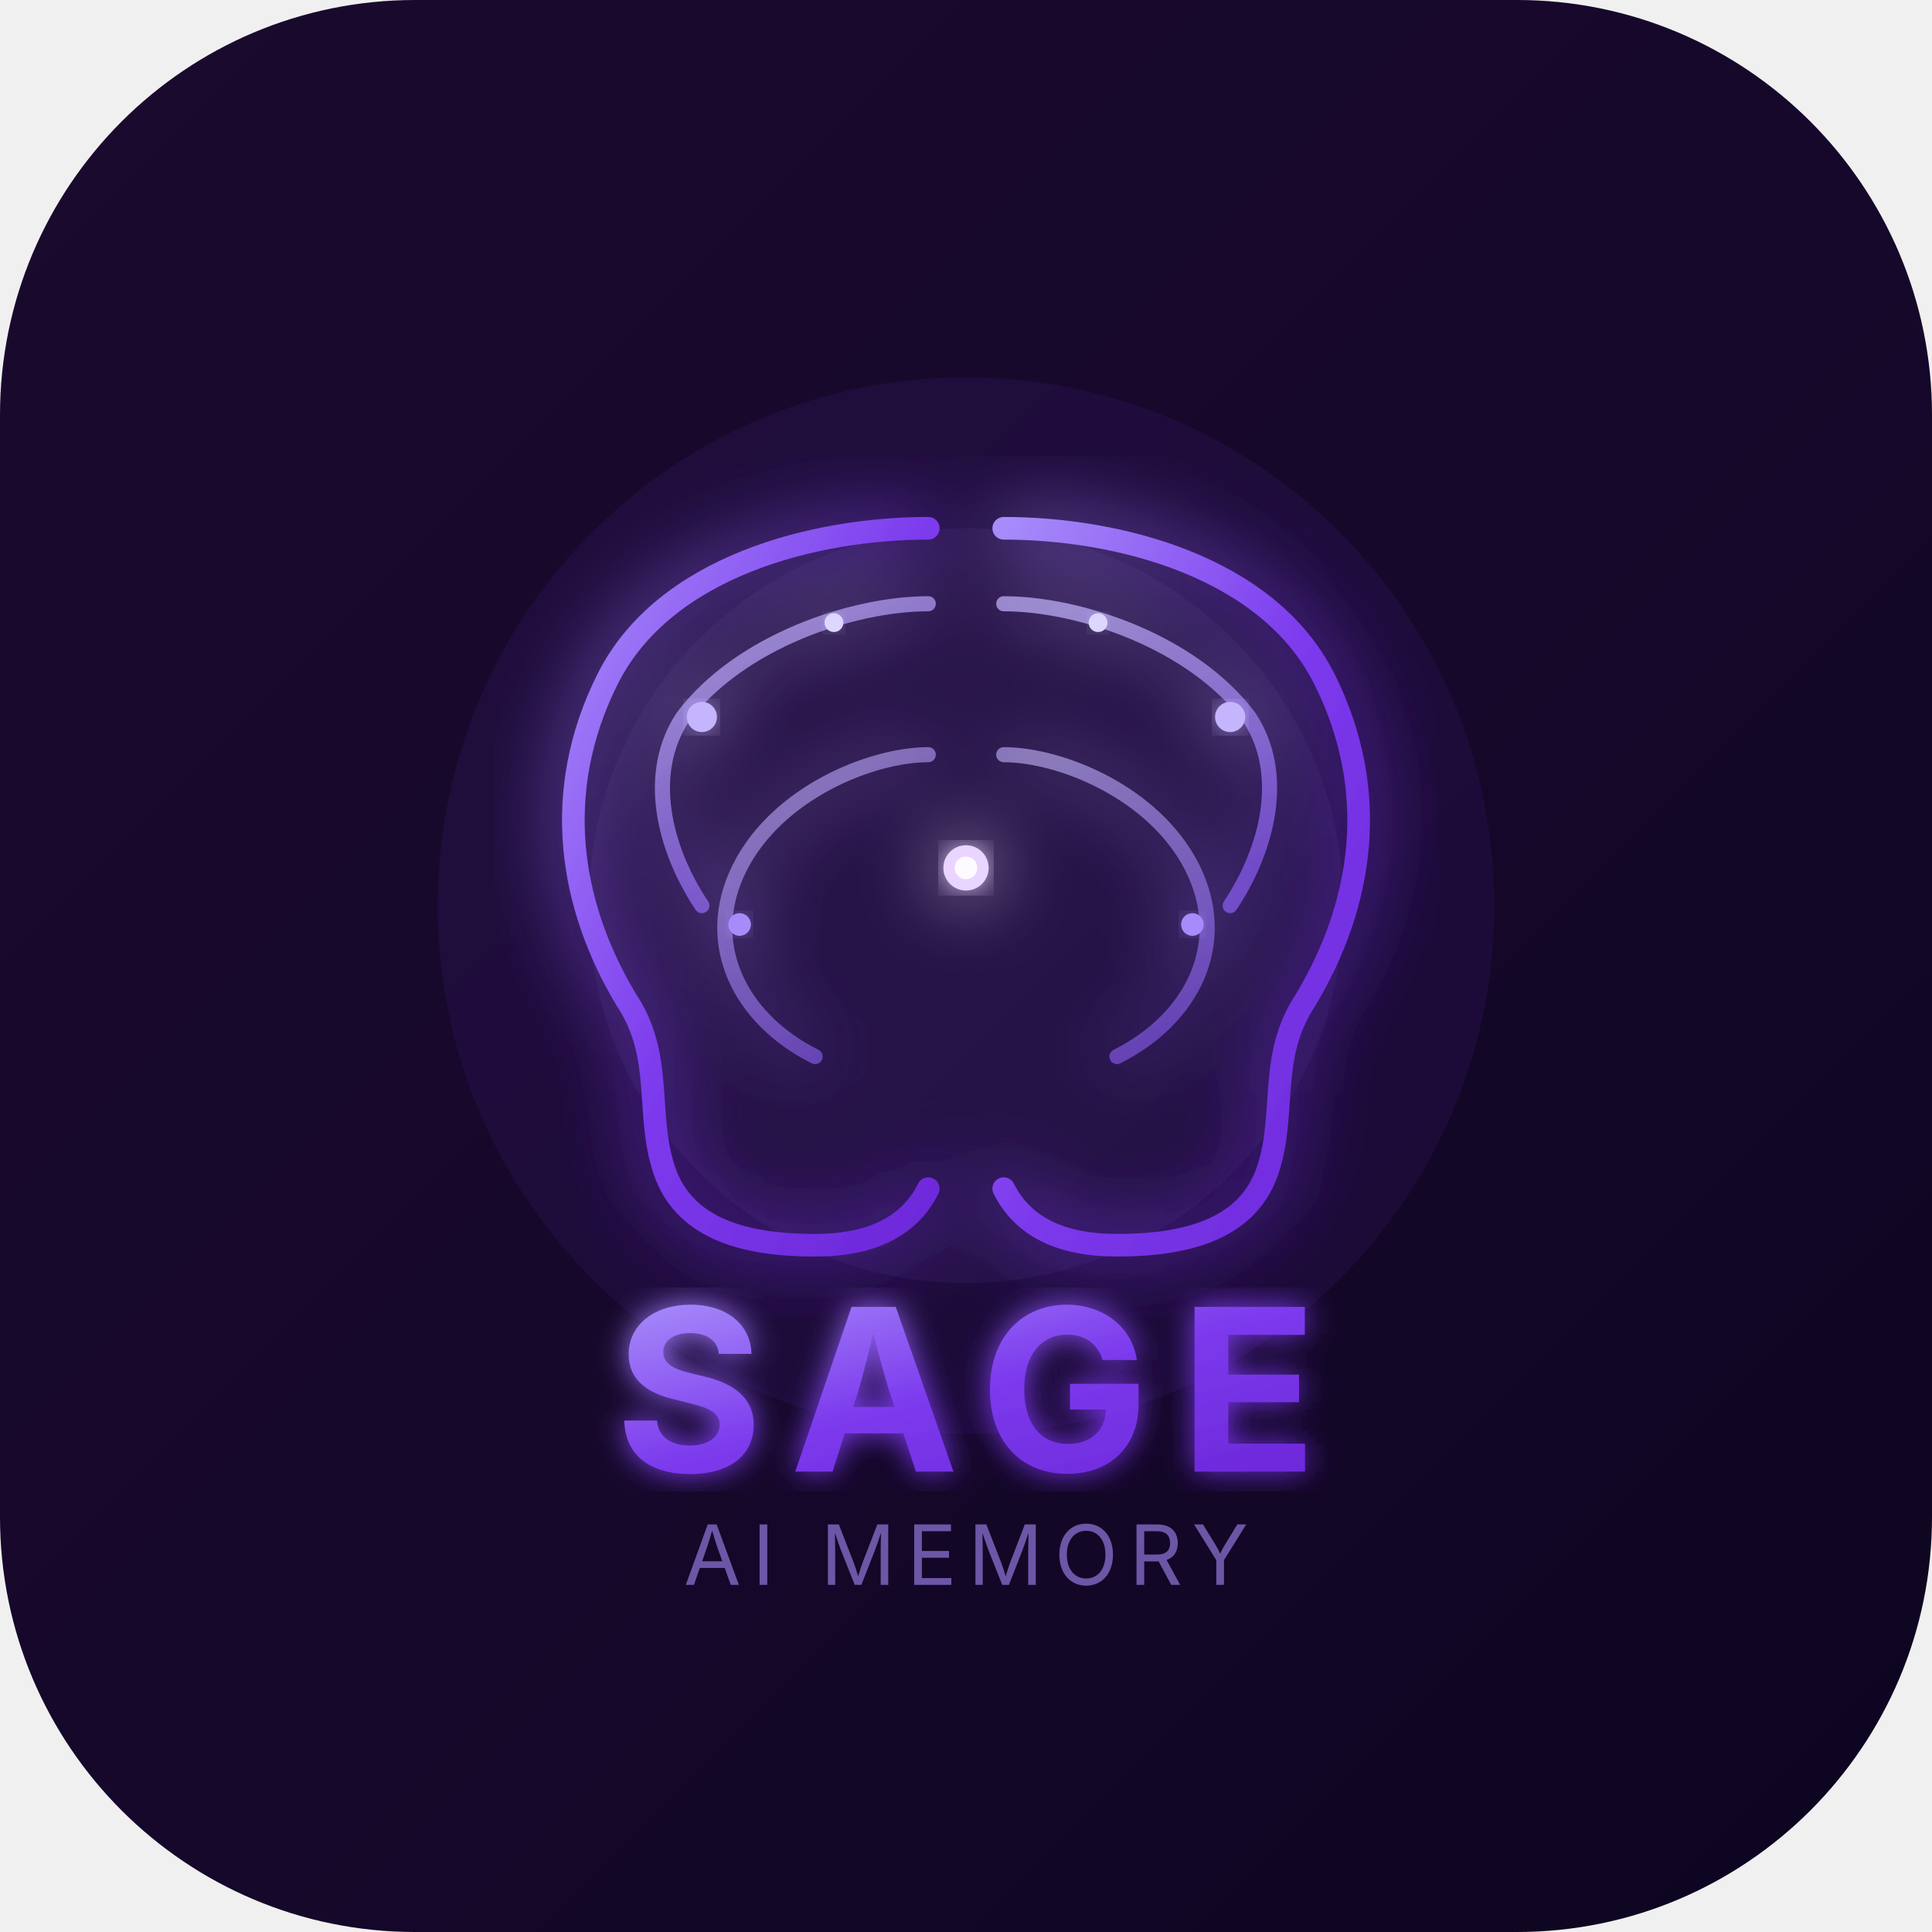
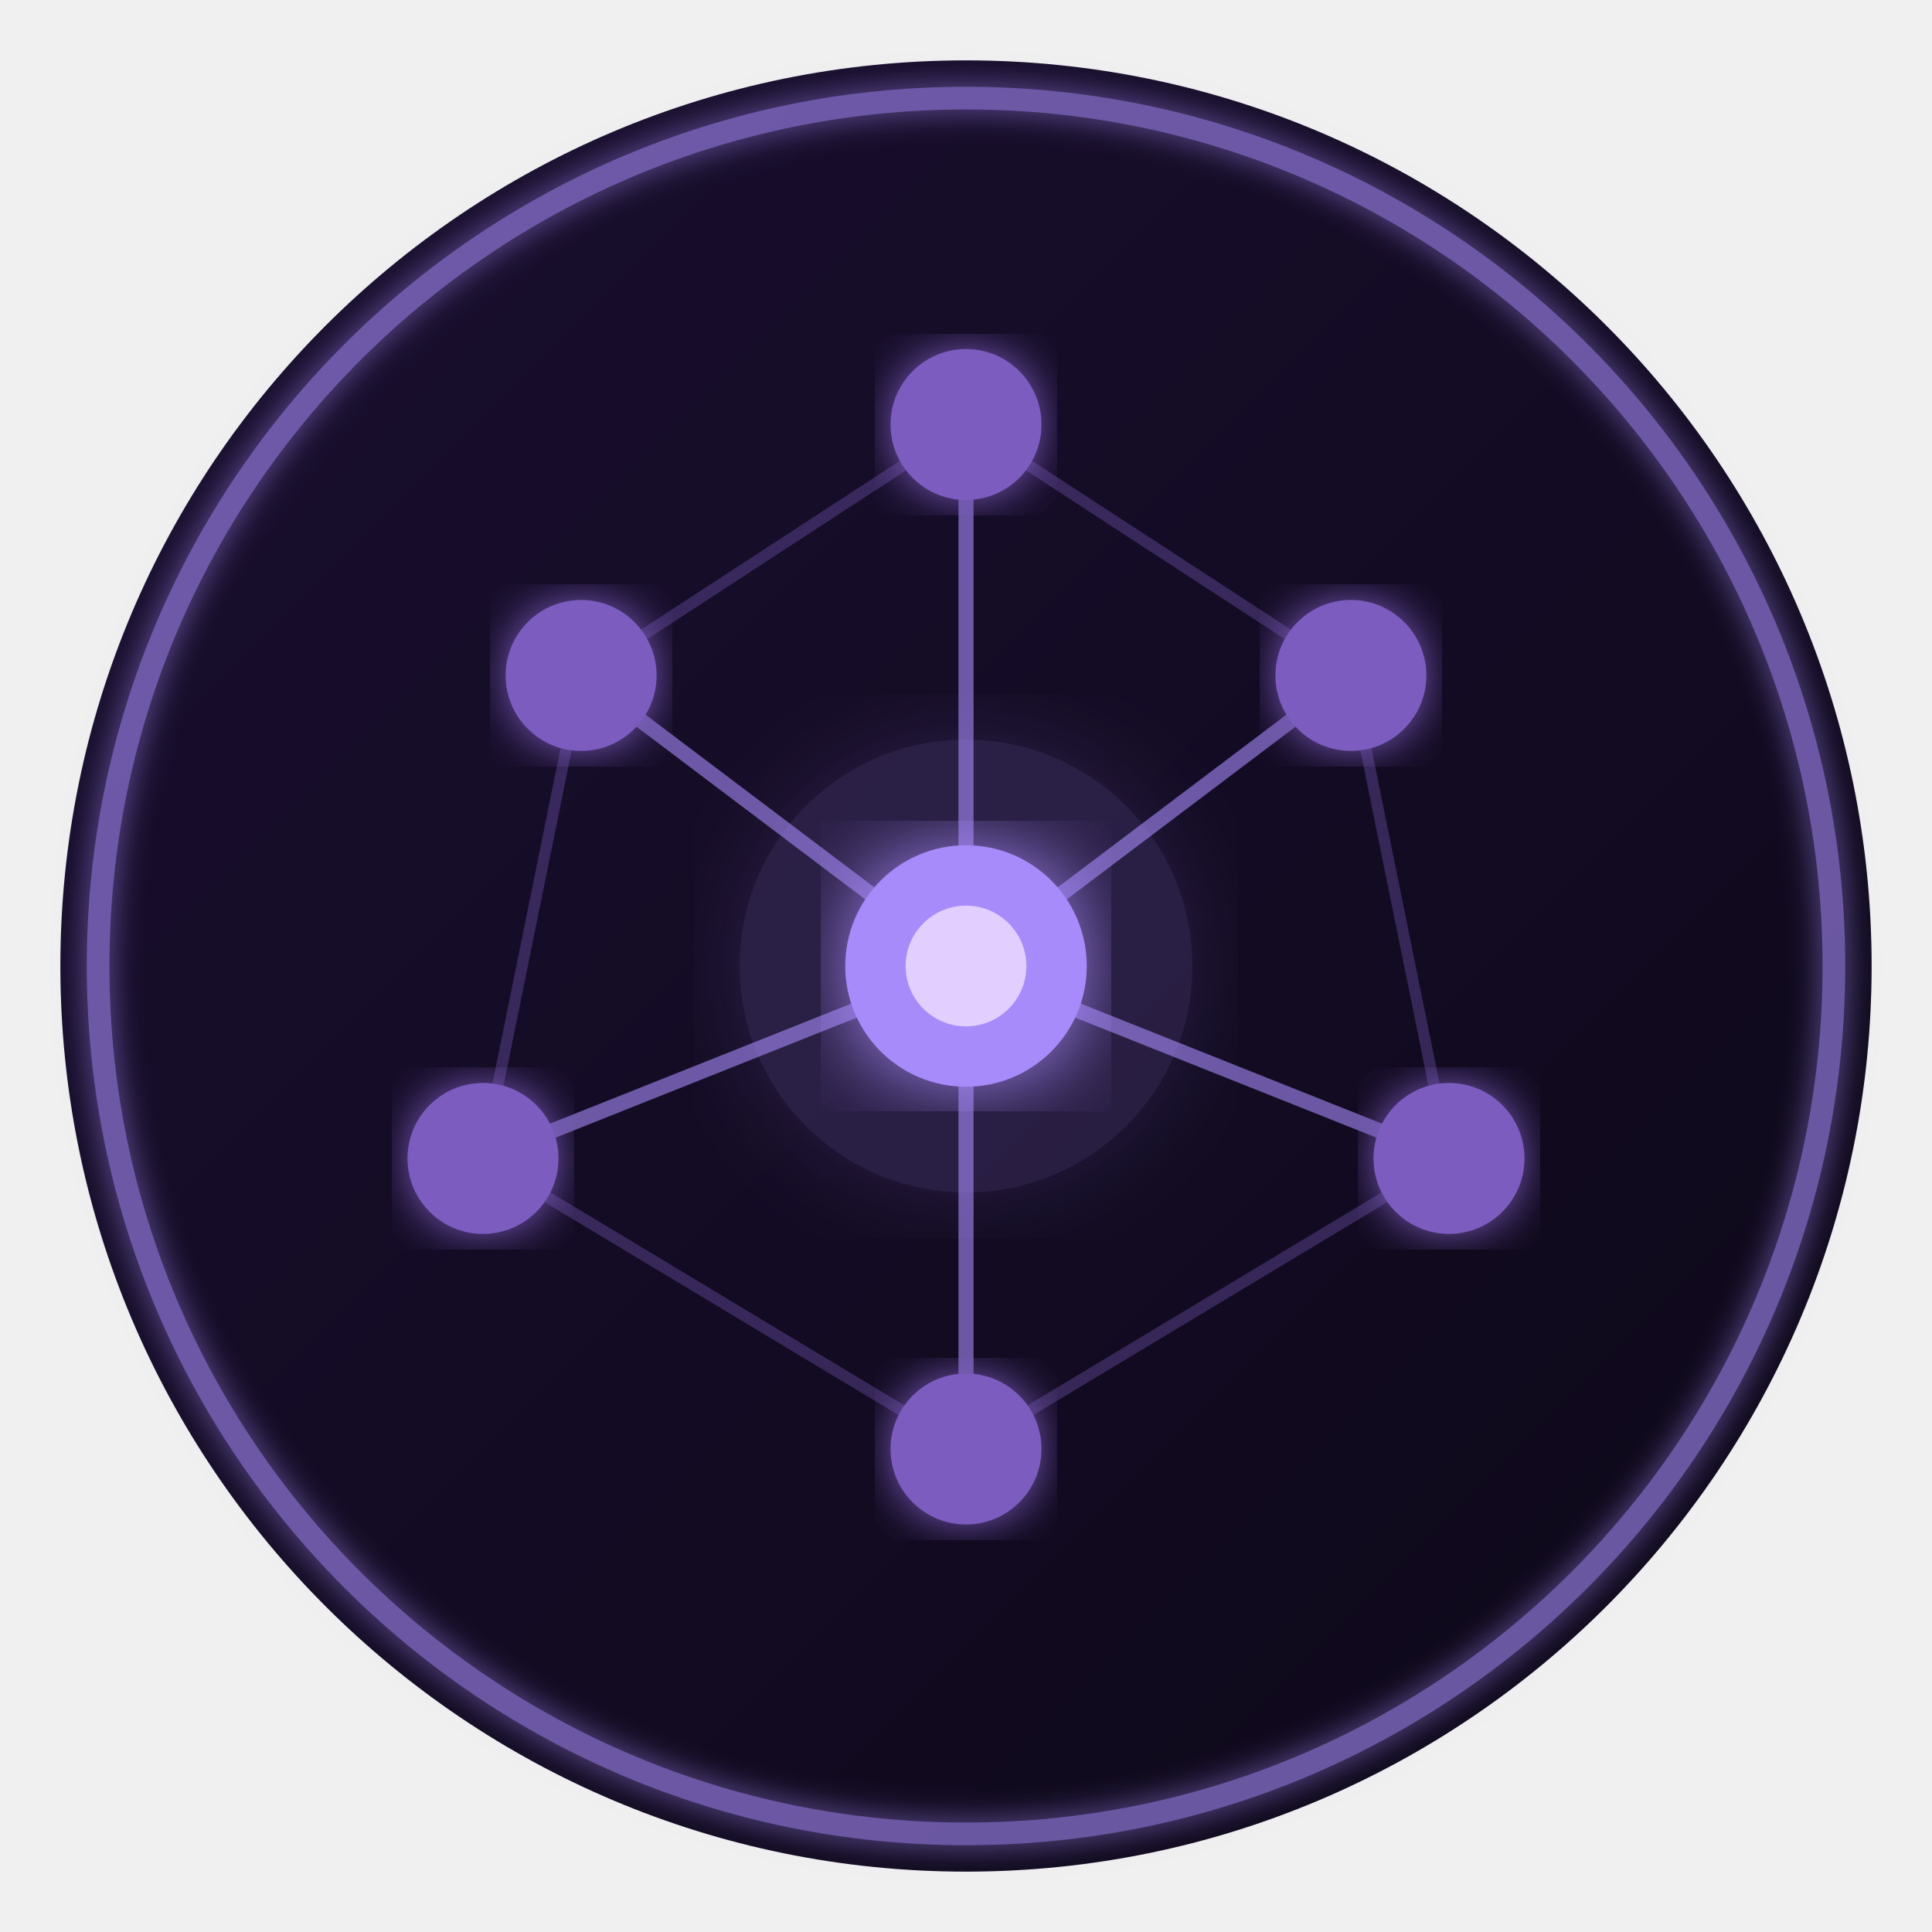
<svg xmlns="http://www.w3.org/2000/svg" viewBox="0 0 1024 1024">
  <defs>
    <linearGradient id="bg" x1="0%" y1="0%" x2="100%" y2="100%">
-       <stop offset="0%" style="stop-color:#1a0a2e" />
-       <stop offset="50%" style="stop-color:#16082b" />
-       <stop offset="100%" style="stop-color:#0d0520" />
+       <stop offset="0%" style="stop-color:#1a0f30" />
+       <stop offset="100%" style="stop-color:#0d0818" />
    </linearGradient>
    <linearGradient id="glow" x1="0%" y1="0%" x2="100%" y2="100%">
-       <stop offset="0%" style="stop-color:#a78bfa" />
-       <stop offset="50%" style="stop-color:#7c3aed" />
-       <stop offset="100%" style="stop-color:#6d28d9" />
+       <stop offset="0%" style="stop-color:#c4b5fd" />
+       <stop offset="50%" style="stop-color:#a78bfa" />
+       <stop offset="100%" style="stop-color:#7c5cbf" />
    </linearGradient>
-     <linearGradient id="innerGlow" x1="30%" y1="0%" x2="70%" y2="100%">
-       <stop offset="0%" style="stop-color:#c4b5fd" />
-       <stop offset="100%" style="stop-color:#8b5cf6" />
-     </linearGradient>
-     <filter id="softGlow">
+     <filter id="nodeGlow">
+       <feGaussianBlur stdDeviation="12" result="blur" />
+       <feMerge>
+         <feMergeNode in="blur" />
+         <feMergeNode in="SourceGraphic" />
+       </feMerge>
+     </filter>
+     <filter id="centerGlow">
+       <feGaussianBlur stdDeviation="24" result="blur" />
+       <feMerge>
+         <feMergeNode in="blur" />
+         <feMergeNode in="SourceGraphic" />
+       </feMerge>
+     </filter>
+     <filter id="ringGlow">
      <feGaussianBlur stdDeviation="8" result="blur" />
      <feMerge>
        <feMergeNode in="blur" />
        <feMergeNode in="SourceGraphic" />
      </feMerge>
    </filter>
-     <filter id="outerGlow">
-       <feGaussianBlur stdDeviation="20" result="blur" />
-       <feMerge>
-         <feMergeNode in="blur" />
-         <feMergeNode in="SourceGraphic" />
-       </feMerge>
-     </filter>
  </defs>
-   <rect width="1024" height="1024" rx="220" ry="220" fill="url(#bg)" />
-   <circle cx="512" cy="480" r="280" fill="#7c3aed" opacity="0.08" />
-   <circle cx="512" cy="480" r="200" fill="#a78bfa" opacity="0.06" />
-   <g transform="translate(512, 460)" filter="url(#outerGlow)">
-     <path d="M-20,-180 C-80,-180 -160,-160 -190,-100 C-220,-40 -210,20 -180,70              C-160,100 -170,130 -160,160 C-150,190 -120,200 -80,200              C-50,200 -30,190 -20,170" fill="none" stroke="url(#glow)" stroke-width="12" stroke-linecap="round" />
-     <path d="M-20,-140 C-60,-140 -120,-120 -150,-80 C-170,-50 -160,-10 -140,20" fill="none" stroke="url(#innerGlow)" stroke-width="8" stroke-linecap="round" opacity="0.7" />
-     <path d="M-20,-60 C-50,-60 -100,-40 -120,0 C-140,40 -120,80 -80,100" fill="none" stroke="url(#innerGlow)" stroke-width="8" stroke-linecap="round" opacity="0.6" />
-     <path d="M20,-180 C80,-180 160,-160 190,-100 C220,-40 210,20 180,70              C160,100 170,130 160,160 C150,190 120,200 80,200              C50,200 30,190 20,170" fill="none" stroke="url(#glow)" stroke-width="12" stroke-linecap="round" />
-     <path d="M20,-140 C60,-140 120,-120 150,-80 C170,-50 160,-10 140,20" fill="none" stroke="url(#innerGlow)" stroke-width="8" stroke-linecap="round" opacity="0.7" />
-     <path d="M20,-60 C50,-60 100,-40 120,0 C140,40 120,80 80,100" fill="none" stroke="url(#innerGlow)" stroke-width="8" stroke-linecap="round" opacity="0.6" />
-     <line x1="0" y1="-180" x2="0" y2="200" stroke="url(#glow)" stroke-width="6" opacity="0.3" />
-     <circle cx="-140" cy="-80" r="8" fill="#c4b5fd" filter="url(#softGlow)" />
-     <circle cx="-120" cy="30" r="6" fill="#a78bfa" filter="url(#softGlow)" />
-     <circle cx="-70" cy="-130" r="5" fill="#ddd6fe" filter="url(#softGlow)" />
-     <circle cx="140" cy="-80" r="8" fill="#c4b5fd" filter="url(#softGlow)" />
-     <circle cx="120" cy="30" r="6" fill="#a78bfa" filter="url(#softGlow)" />
-     <circle cx="70" cy="-130" r="5" fill="#ddd6fe" filter="url(#softGlow)" />
-     <circle cx="0" cy="0" r="12" fill="#e9d5ff" filter="url(#softGlow)" />
-     <circle cx="0" cy="0" r="6" fill="#ffffff" opacity="0.9" />
-   </g>
-   <text x="512" y="780" text-anchor="middle" font-family="'SF Pro Display', 'Helvetica Neue', 'Segoe UI', sans-serif" font-weight="700" font-size="120" letter-spacing="16" fill="url(#glow)" filter="url(#softGlow)">SAGE</text>
-   <text x="512" y="840" text-anchor="middle" font-family="'SF Pro Text', 'Helvetica Neue', 'Segoe UI', sans-serif" font-weight="400" font-size="44" letter-spacing="6" fill="#a78bfa" opacity="0.6">AI MEMORY</text>
+   <circle cx="512" cy="512" r="480" fill="url(#bg)" />
+   <circle cx="512" cy="512" r="460" fill="none" stroke="#a78bfa" stroke-width="12" opacity="0.6" filter="url(#ringGlow)" />
+   <circle cx="512" cy="512" r="120" fill="#a78bfa" opacity="0.15" filter="url(#centerGlow)" />
+   <line x1="308" y1="358" x2="512" y2="225" stroke="#7c5cbf" stroke-width="6" opacity="0.35" stroke-linecap="round" />
+   <line x1="716" y1="358" x2="512" y2="225" stroke="#7c5cbf" stroke-width="6" opacity="0.35" stroke-linecap="round" />
+   <line x1="256" y1="614" x2="512" y2="768" stroke="#7c5cbf" stroke-width="6" opacity="0.35" stroke-linecap="round" />
+   <line x1="768" y1="614" x2="512" y2="768" stroke="#7c5cbf" stroke-width="6" opacity="0.35" stroke-linecap="round" />
+   <line x1="308" y1="358" x2="256" y2="614" stroke="#7c5cbf" stroke-width="6" opacity="0.35" stroke-linecap="round" />
+   <line x1="716" y1="358" x2="768" y2="614" stroke="#7c5cbf" stroke-width="6" opacity="0.35" stroke-linecap="round" />
+   <line x1="512" y1="512" x2="308" y2="358" stroke="#a78bfa" stroke-width="8" opacity="0.6" stroke-linecap="round" />
+   <line x1="512" y1="512" x2="716" y2="358" stroke="#a78bfa" stroke-width="8" opacity="0.6" stroke-linecap="round" />
+   <line x1="512" y1="512" x2="256" y2="614" stroke="#a78bfa" stroke-width="8" opacity="0.6" stroke-linecap="round" />
+   <line x1="512" y1="512" x2="768" y2="614" stroke="#a78bfa" stroke-width="8" opacity="0.6" stroke-linecap="round" />
+   <line x1="512" y1="512" x2="512" y2="225" stroke="#a78bfa" stroke-width="8" opacity="0.6" stroke-linecap="round" />
+   <line x1="512" y1="512" x2="512" y2="768" stroke="#a78bfa" stroke-width="8" opacity="0.6" stroke-linecap="round" />
+   <circle cx="308" cy="358" r="40" fill="#7c5cbf" filter="url(#nodeGlow)" />
+   <circle cx="716" cy="358" r="40" fill="#7c5cbf" filter="url(#nodeGlow)" />
+   <circle cx="256" cy="614" r="40" fill="#7c5cbf" filter="url(#nodeGlow)" />
+   <circle cx="768" cy="614" r="40" fill="#7c5cbf" filter="url(#nodeGlow)" />
+   <circle cx="512" cy="225" r="40" fill="#7c5cbf" filter="url(#nodeGlow)" />
+   <circle cx="512" cy="768" r="40" fill="#7c5cbf" filter="url(#nodeGlow)" />
+   <circle cx="512" cy="512" r="64" fill="#a78bfa" filter="url(#centerGlow)" />
+   <circle cx="512" cy="512" r="32" fill="#e9d5ff" opacity="0.9" />
</svg>
